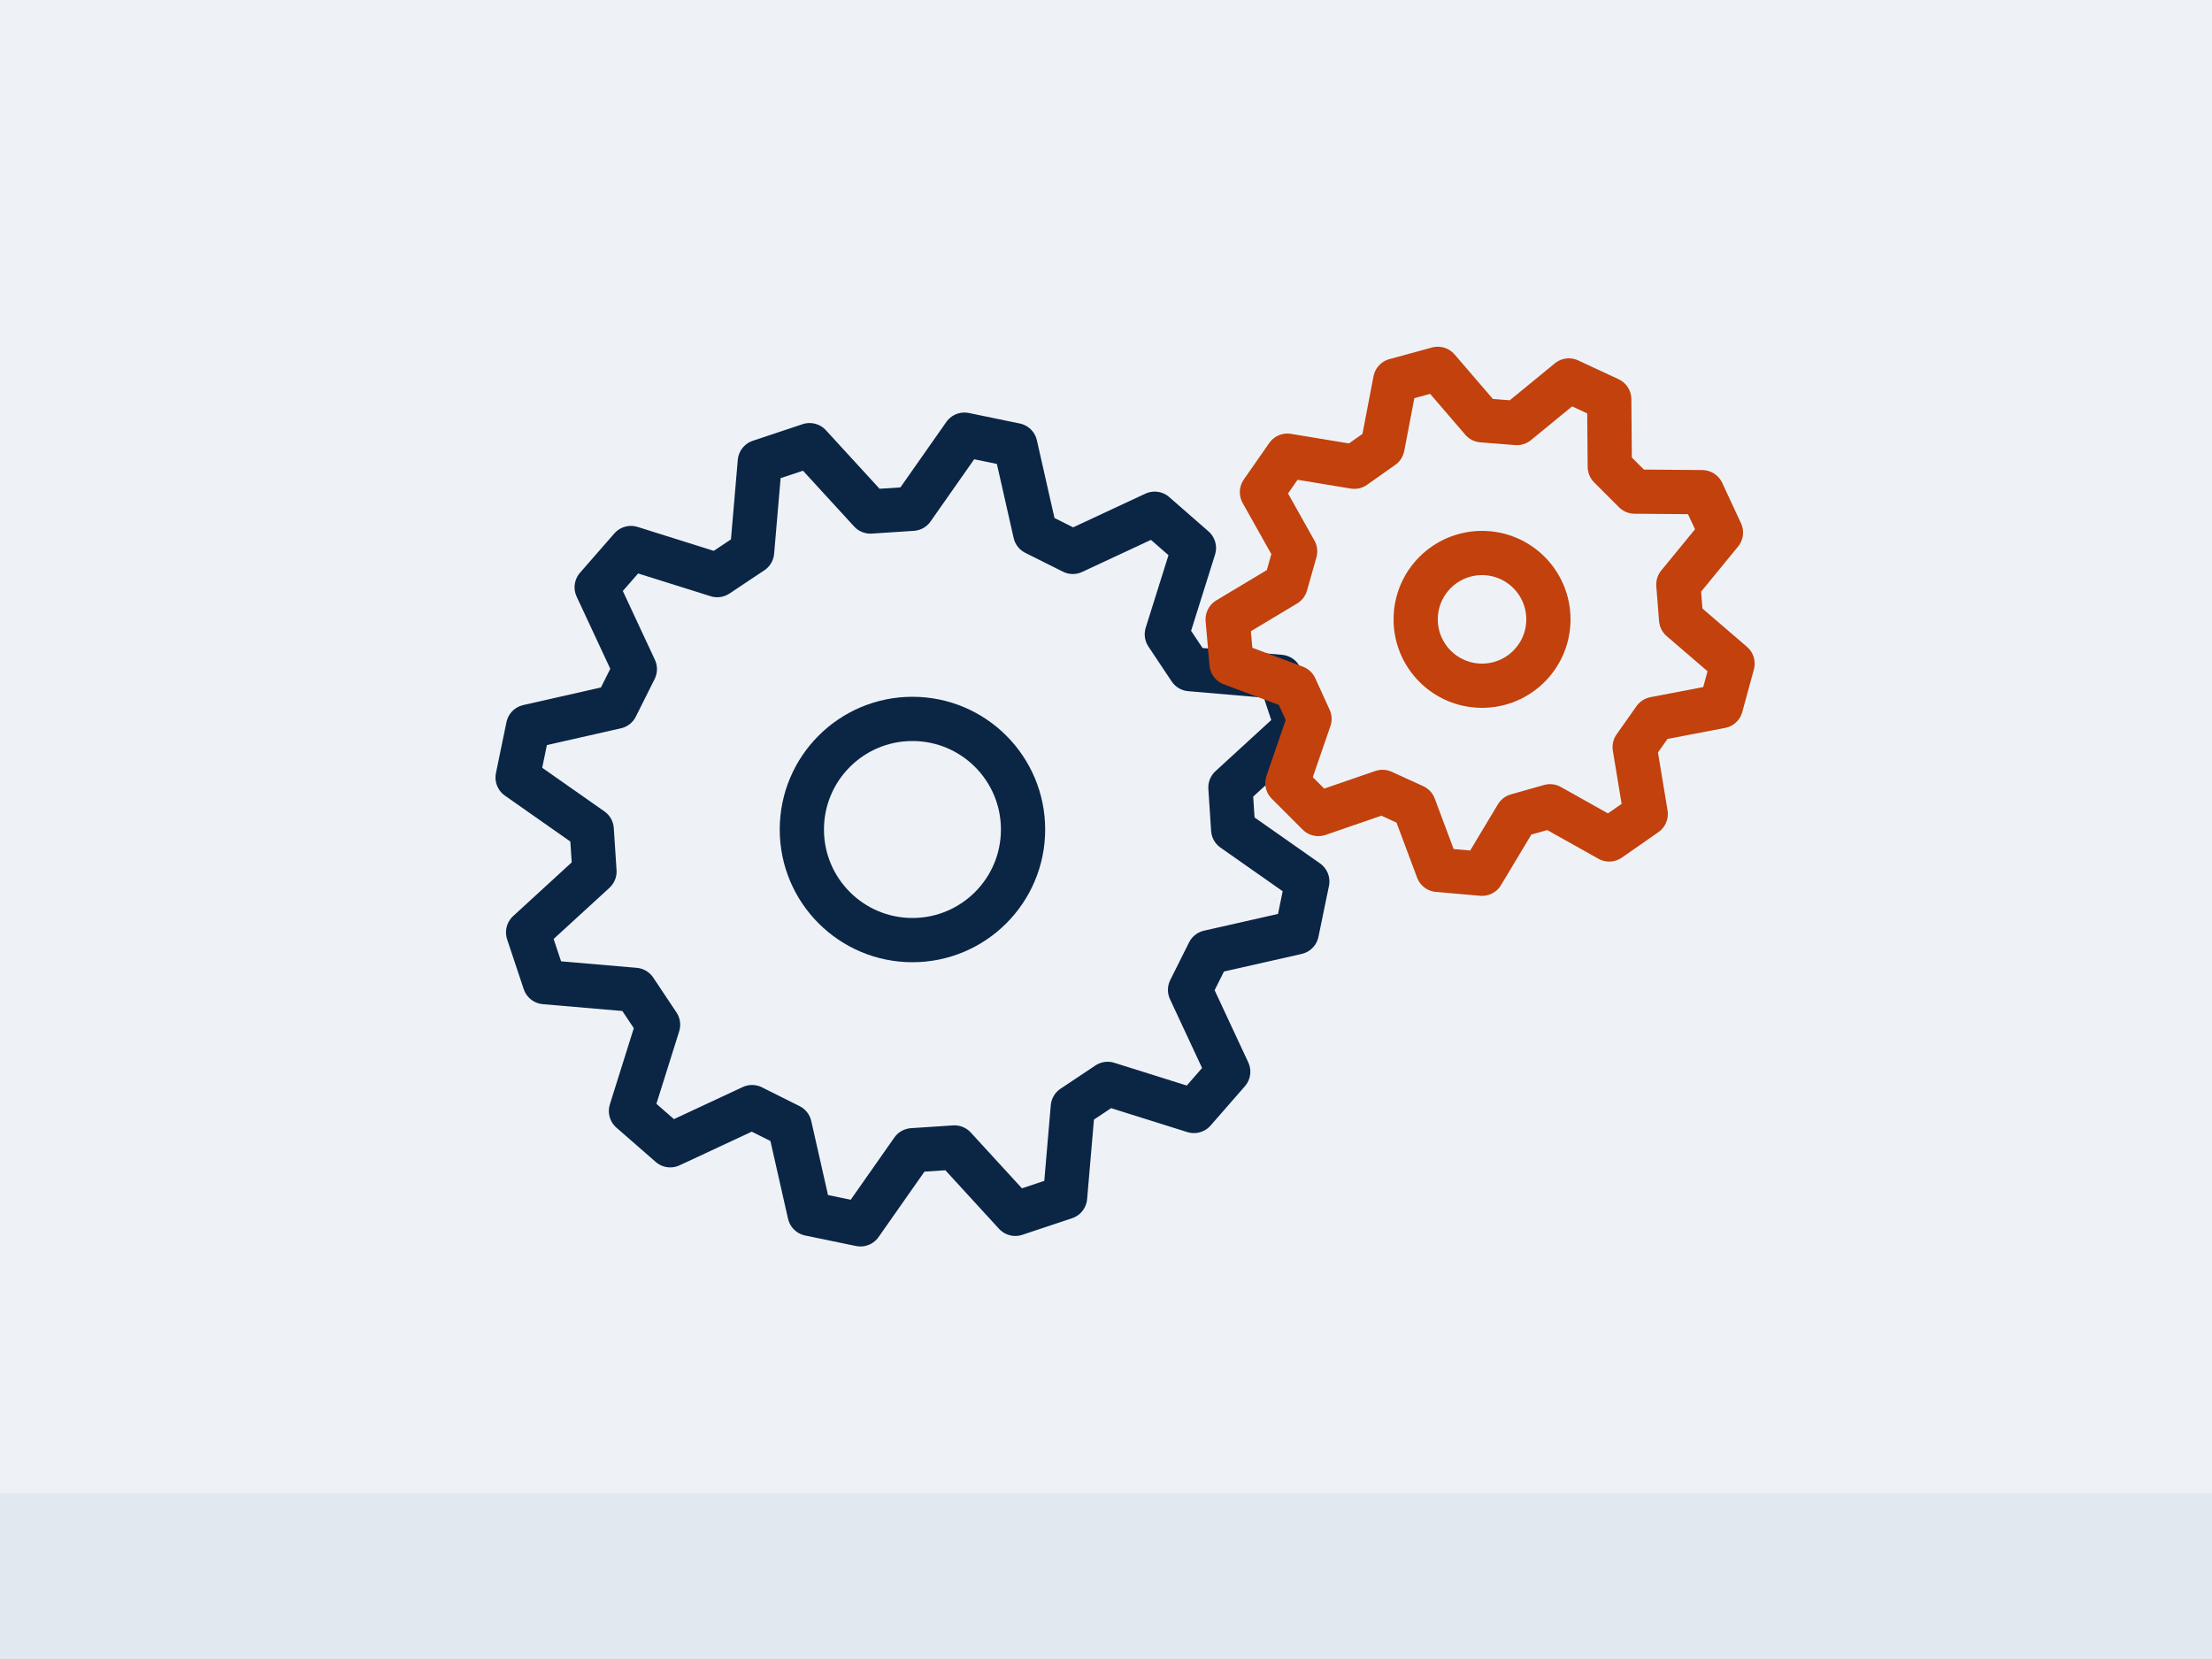
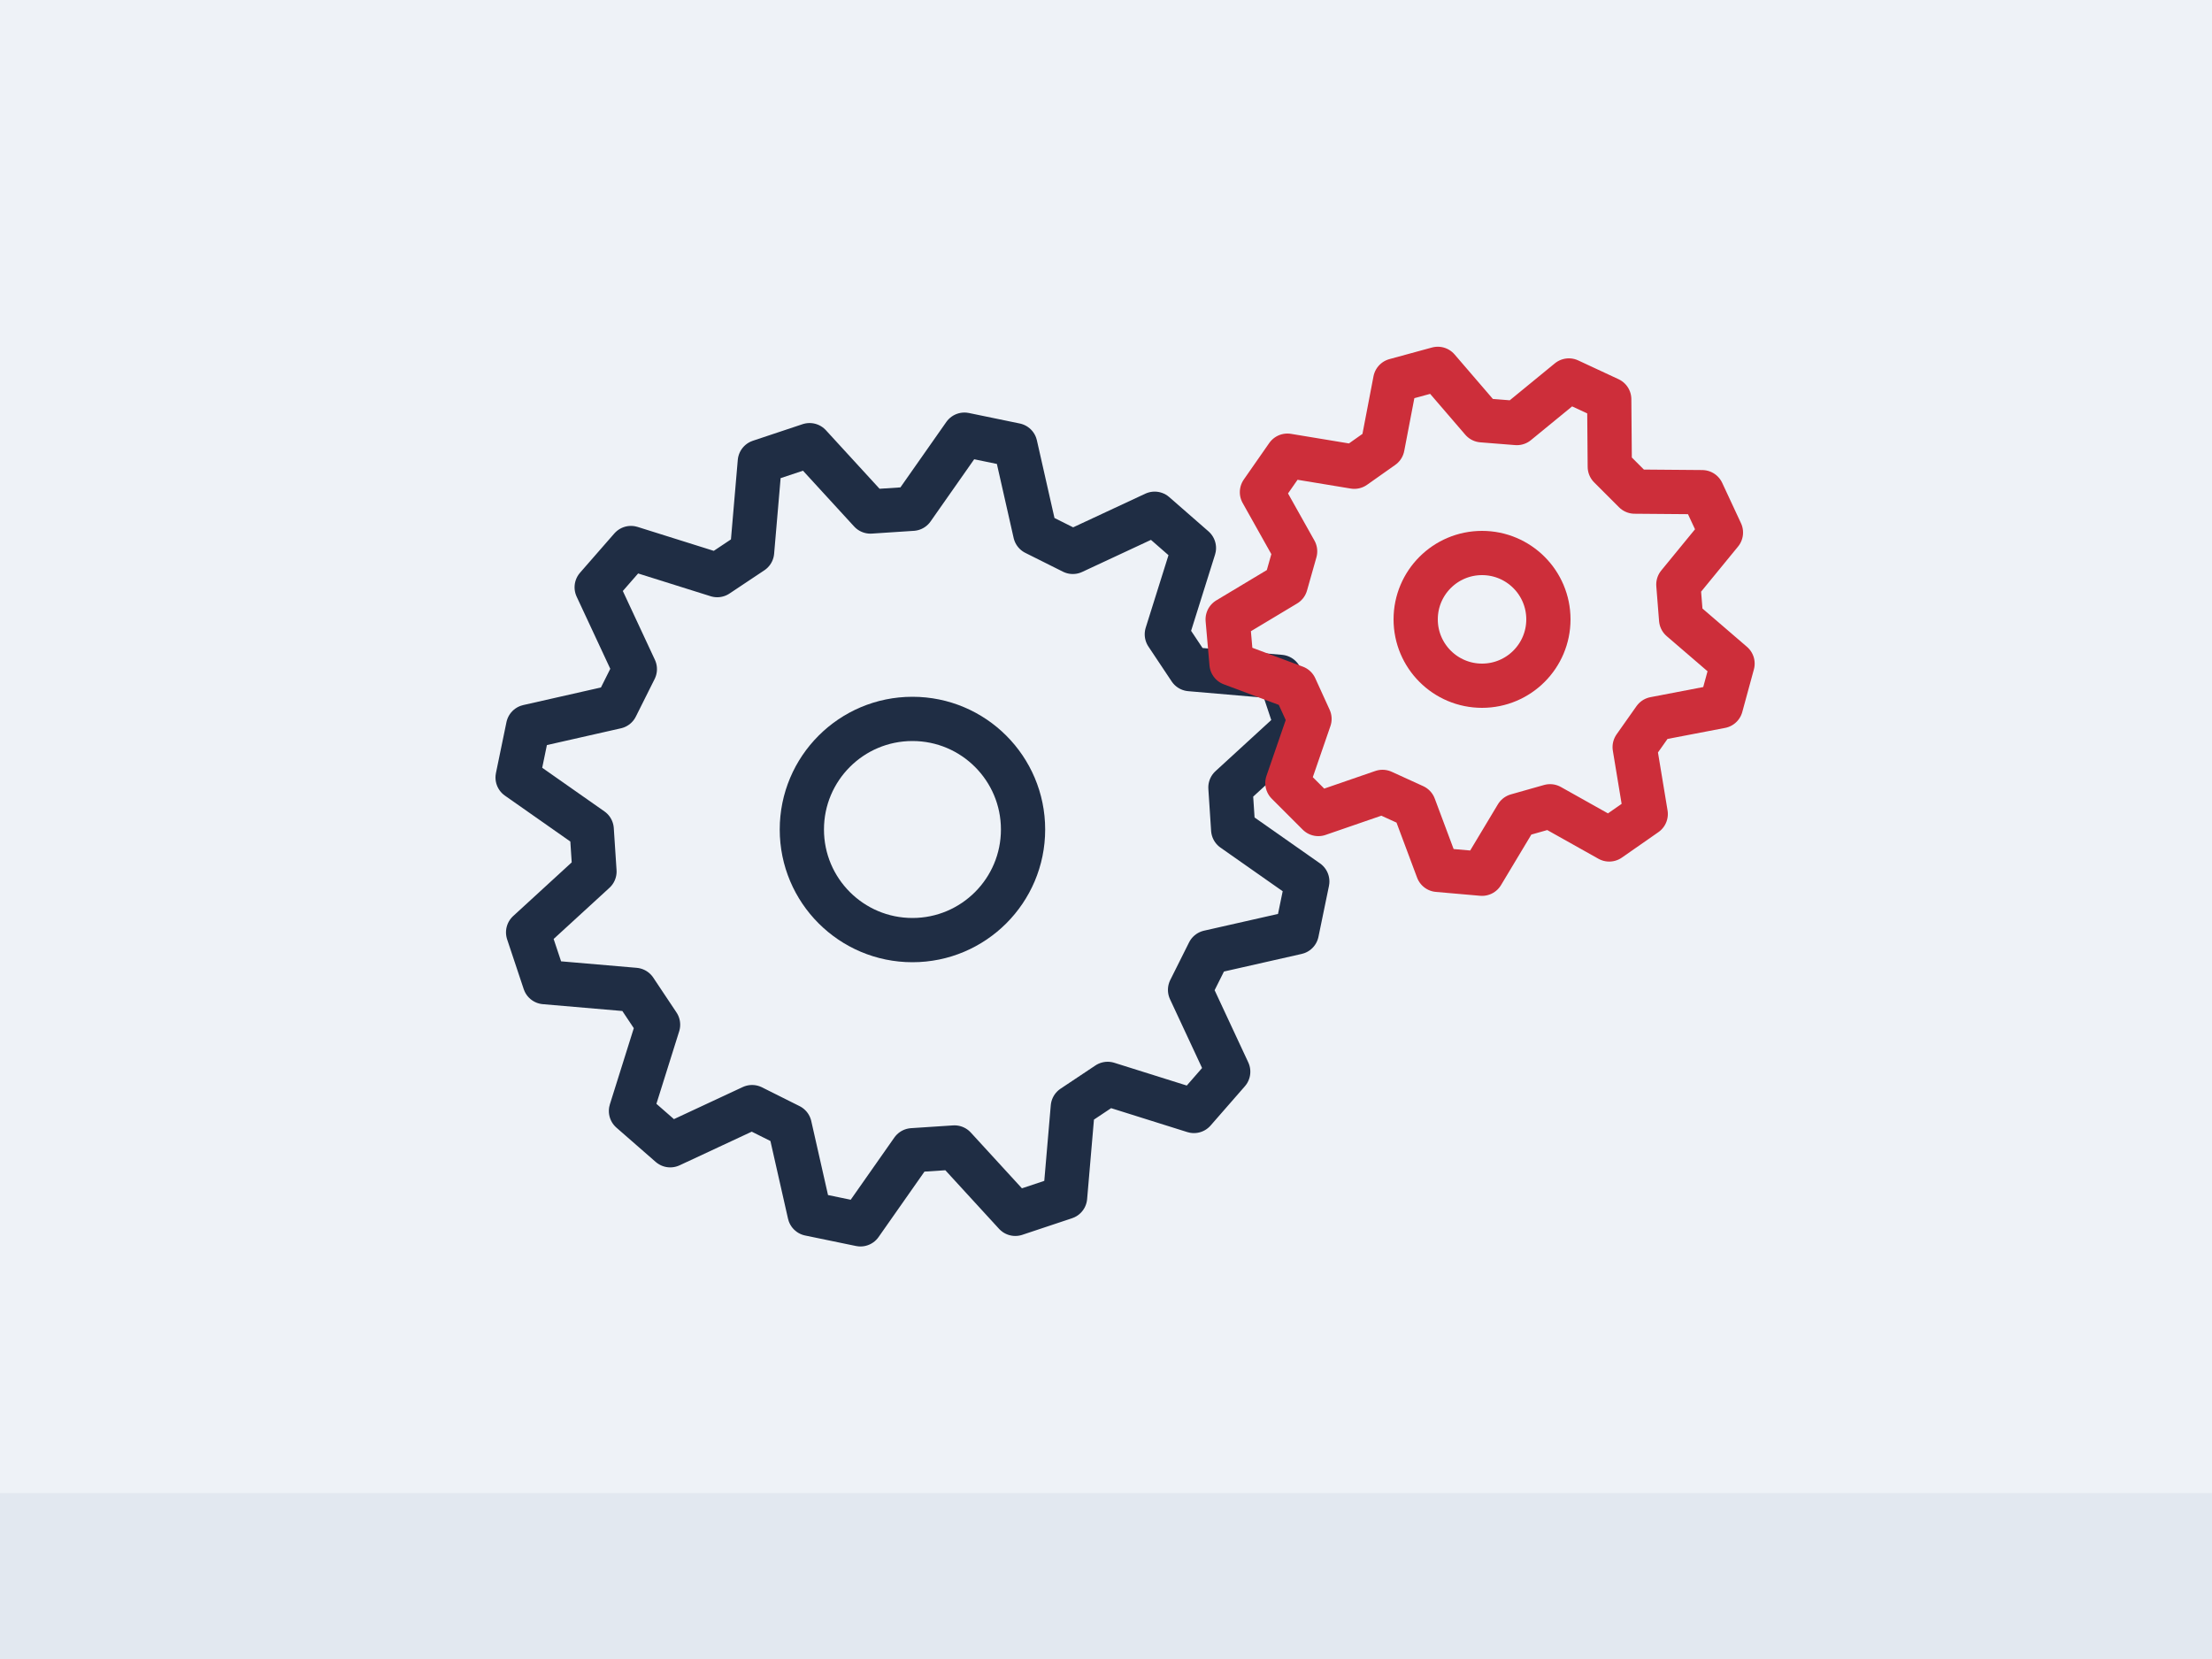
<svg xmlns="http://www.w3.org/2000/svg" viewBox="0 0 400 300" width="400" height="300" role="img" aria-label="Transmission">
  <rect width="400" height="300" fill="#eef2f7" />
  <path d="M0 270h400v30H0z" fill="#e2e8f0" />
-   <g fill="none" stroke="#0b2545" stroke-width="8" stroke-linecap="round" stroke-linejoin="round">
+   <g fill="none" stroke="#1F2D44" stroke-width="8" stroke-linecap="round" stroke-linejoin="round">
    <polygon points="223.0,150.0 236.4,159.4 234.5,168.6 218.6,172.2 215.2,179.0 222.1,193.8 215.9,200.9 200.3,196.0 194.0,200.2 192.6,216.5 183.6,219.5 172.6,207.5 165.0,208.0 155.6,221.4 146.4,219.5 142.8,203.6 136.0,200.2 121.2,207.1 114.1,200.9 119.0,185.3 114.8,179.0 98.5,177.6 95.5,168.6 107.5,157.6 107.0,150.0 93.6,140.6 95.5,131.4 111.4,127.8 114.8,121.0 107.9,106.2 114.1,99.1 129.7,104.0 136.0,99.8 137.4,83.5 146.4,80.5 157.4,92.5 165.0,92.0 174.4,78.6 183.6,80.5 187.2,96.4 194.0,99.8 208.8,92.9 215.9,99.1 211.0,114.7 215.2,121.0 231.5,122.4 234.5,131.4 222.5,142.4" />
    <circle cx="165" cy="150" r="20" />
-     <g stroke="#c2410c">
+     <g stroke="#CD2E3A">
      <polygon points="304.0,112.0 313.3,120.0 311.2,127.7 299.2,130.0 295.6,135.1 297.6,147.2 291.0,151.8 280.3,145.8 274.3,147.5 268.0,158.0 260.0,157.3 255.7,145.8 250.0,143.2 238.4,147.2 232.8,141.6 236.8,130.0 234.2,124.3 222.7,120.0 222.0,112.0 232.5,105.7 234.2,99.7 228.2,89.0 232.8,82.4 244.9,84.4 250.0,80.8 252.3,68.8 260.0,66.7 268.0,76.0 274.3,76.5 283.7,68.8 291.0,72.2 291.1,84.4 295.6,88.9 307.8,89.0 311.2,96.3 303.5,105.7" />
      <circle cx="268" cy="112" r="12" />
    </g>
  </g>
</svg>
